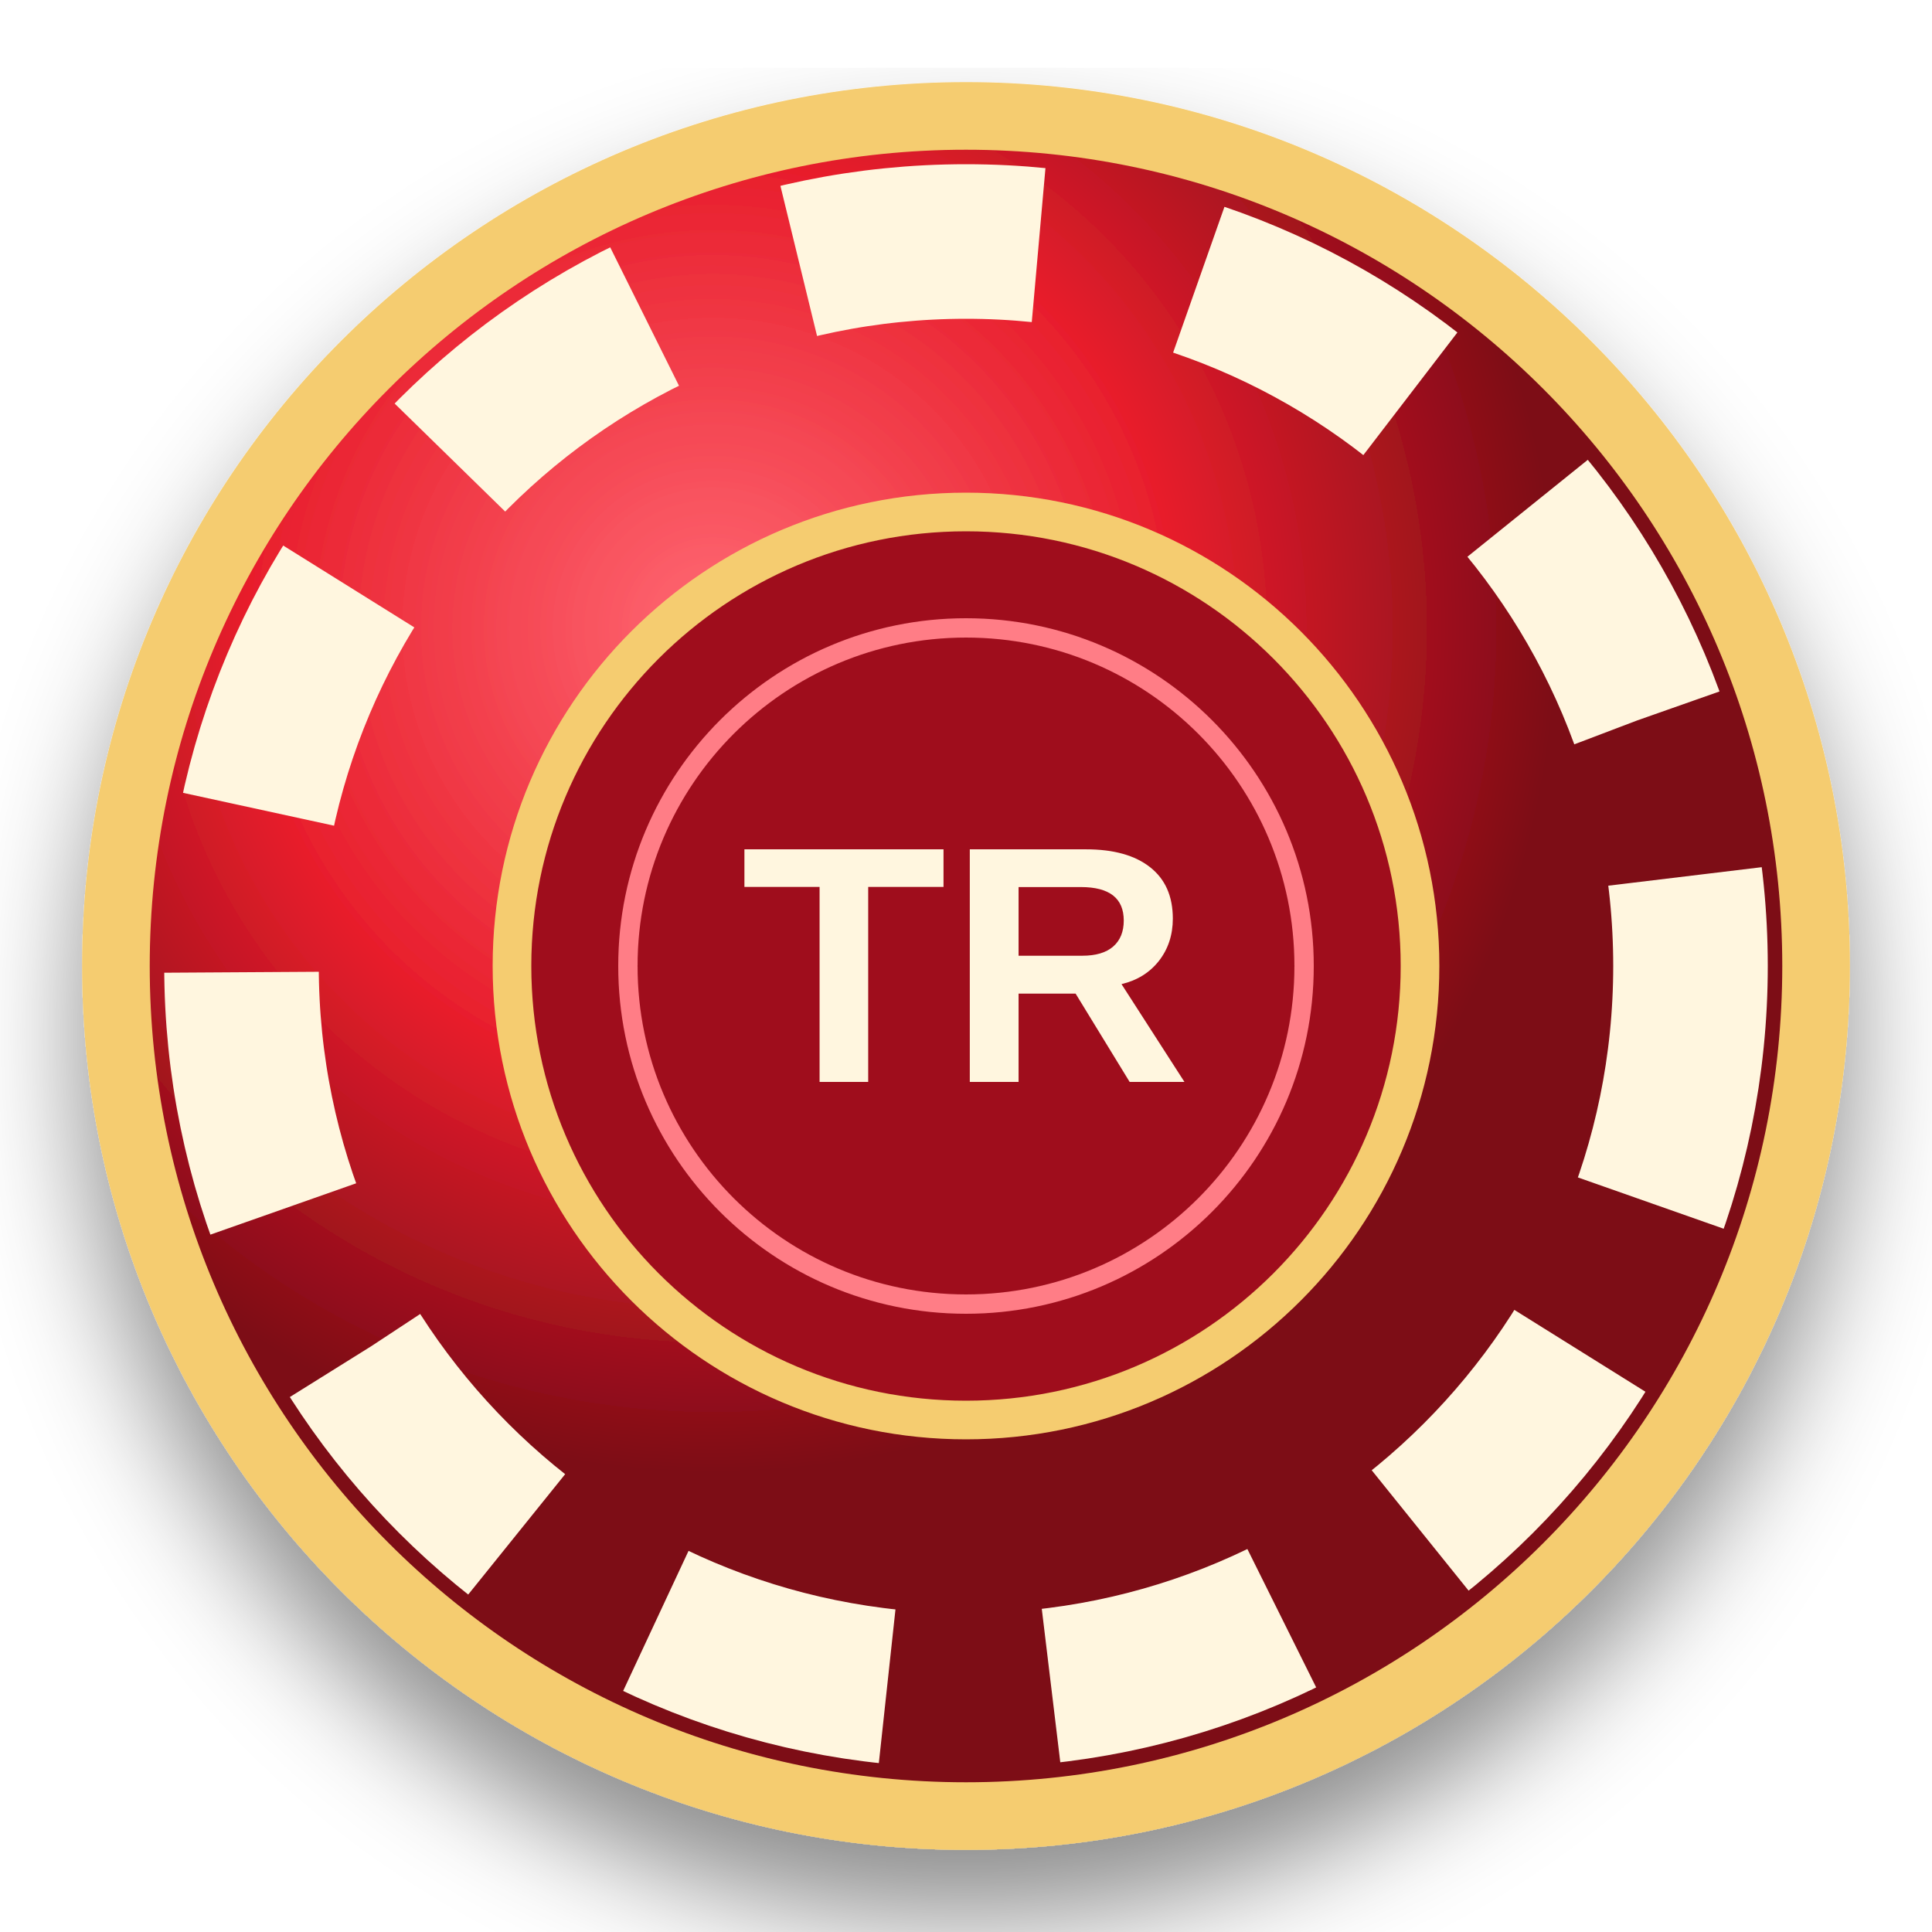
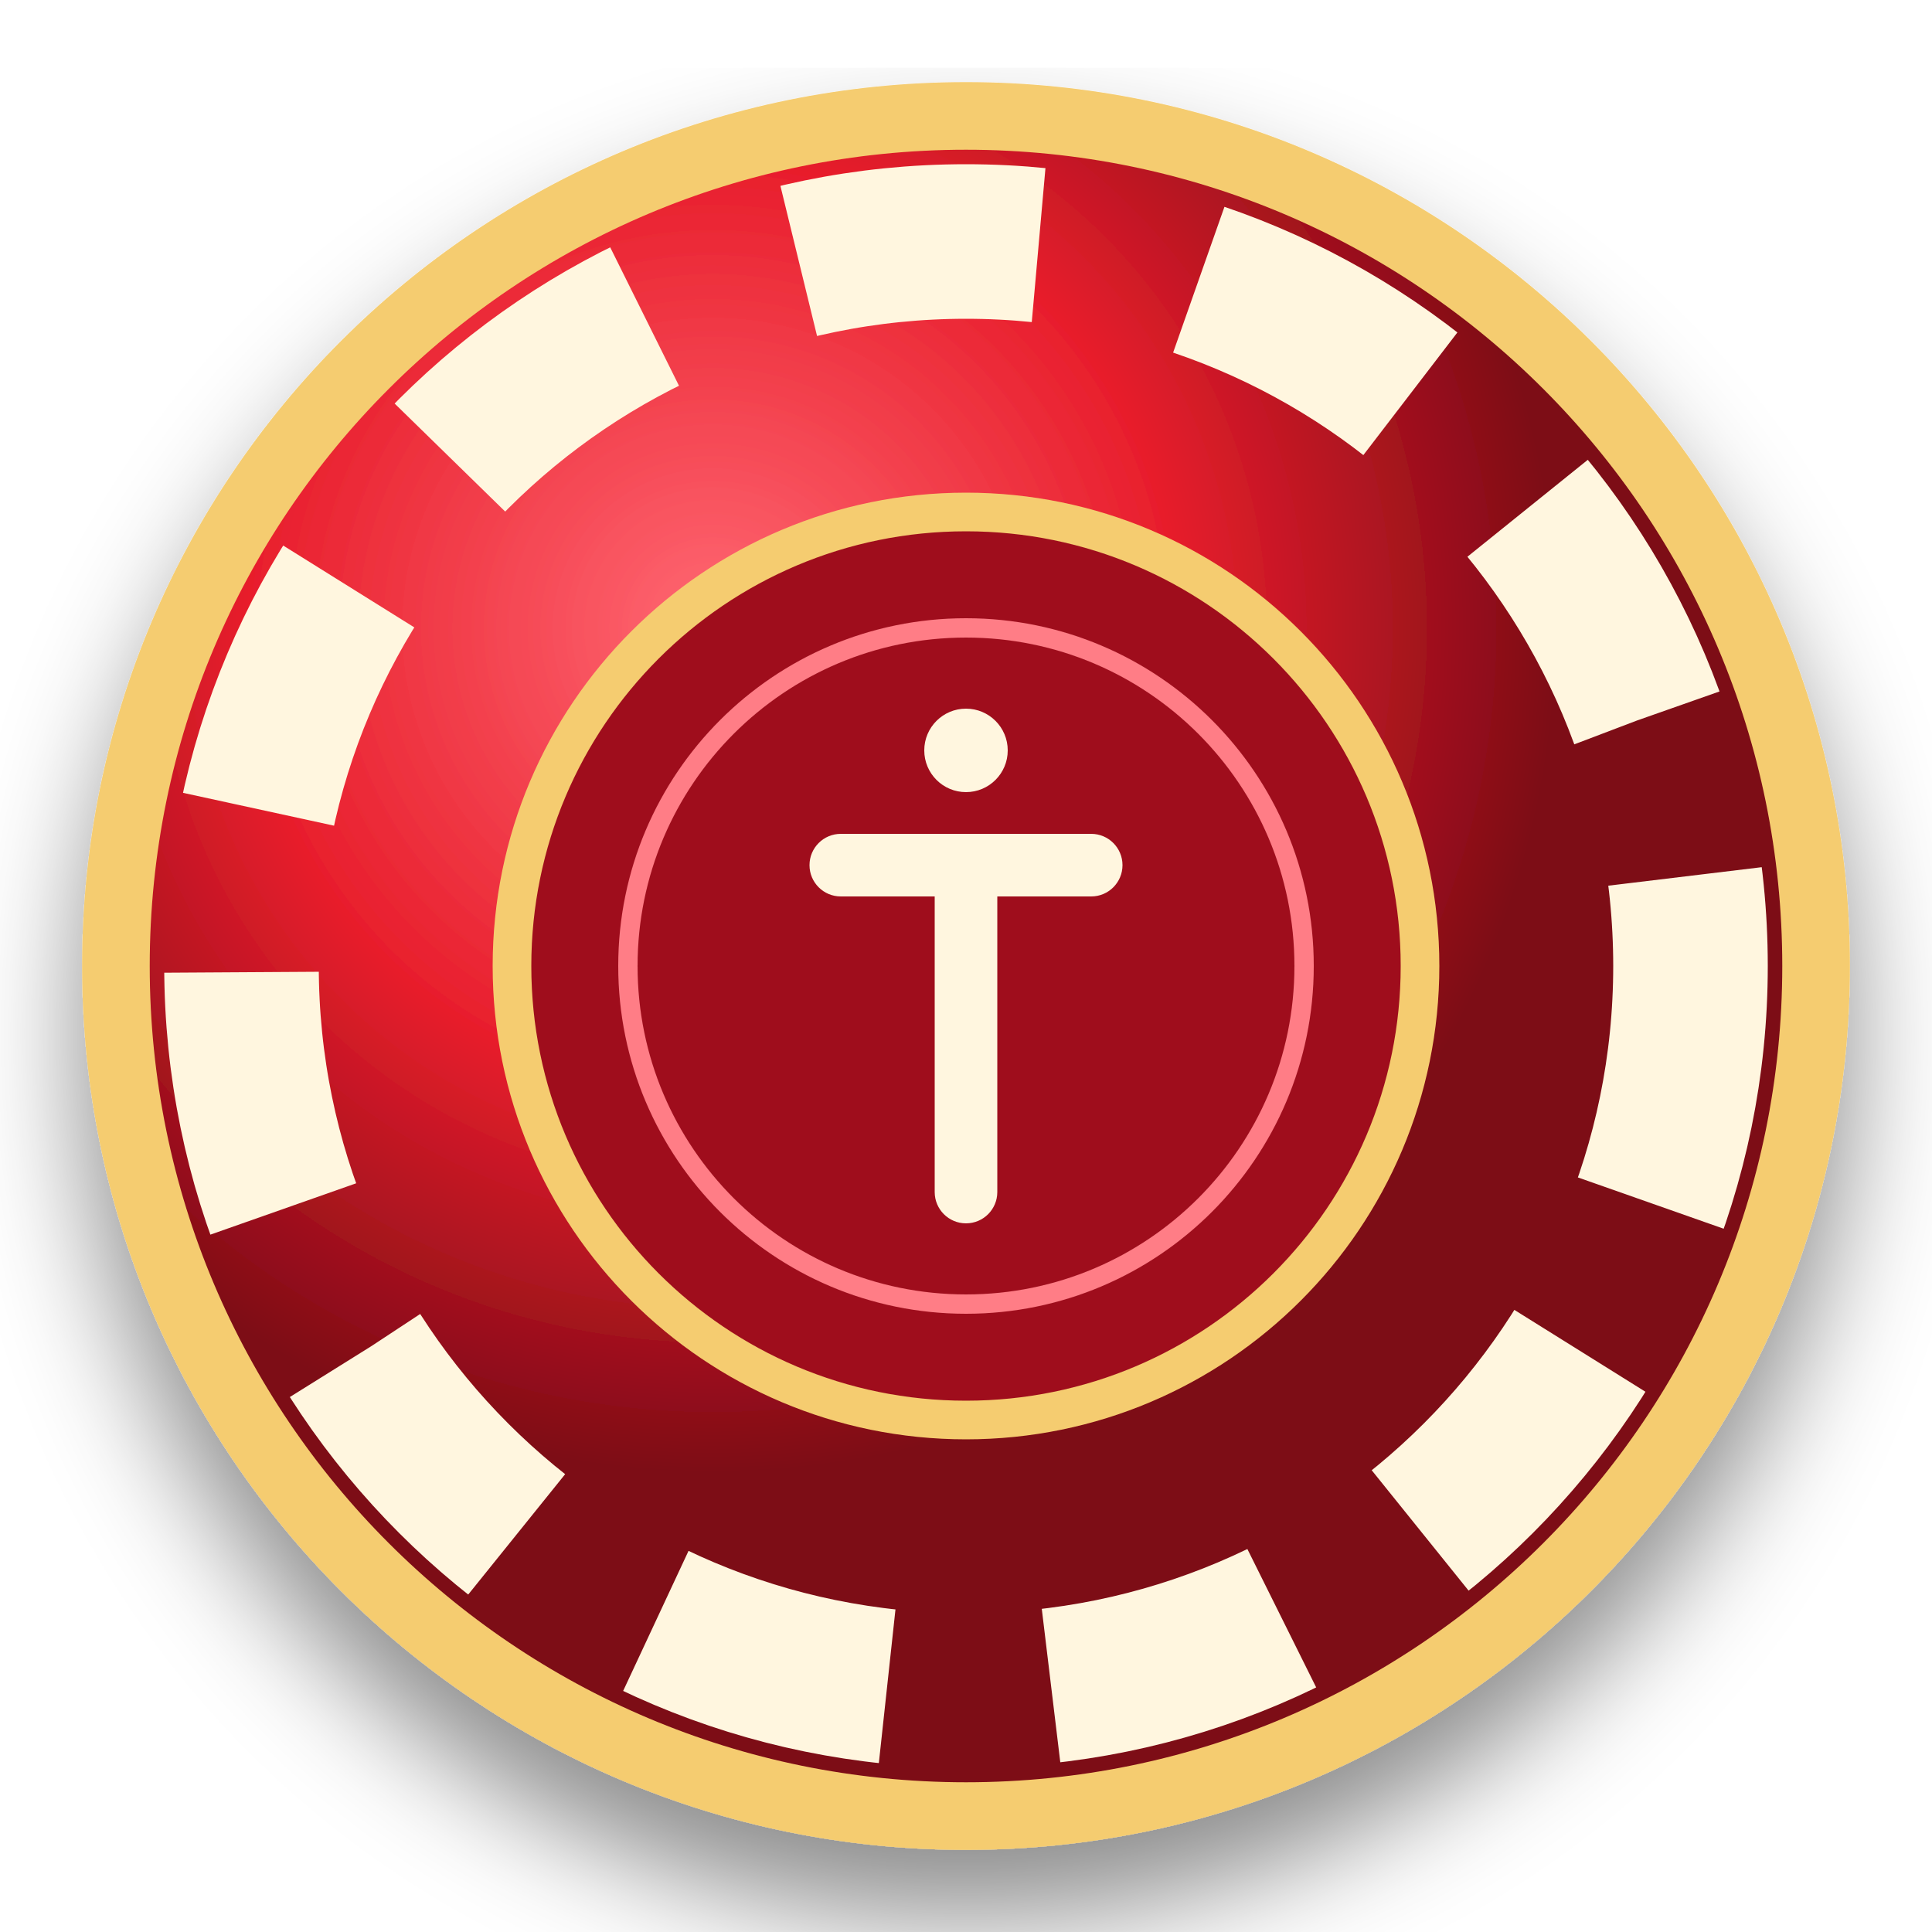
<svg xmlns="http://www.w3.org/2000/svg" viewBox="0 0 200 200">
  <defs>
    <radialGradient id="a" cx="35%" cy="30%">
      <stop stop-color="#ff6873" />
      <stop offset=".55" stop-color="#e81e2c" />
      <stop offset="1" stop-color="#7d0b16" />
    </radialGradient>
    <filter id="s">
      <feDropShadow dx="0" dy="7" stdDeviation="6" flood-opacity=".45" />
    </filter>
  </defs>
  <g filter="url(#s)">
    <circle cx="100" cy="100" r="88" fill="url(#a)" stroke="#f5cc70" stroke-width="7" />
    <g stroke="#fff6df" stroke-width="16" stroke-dasharray="25 17">
      <circle cx="100" cy="100" r="75" fill="none" />
    </g>
    <circle cx="100" cy="100" r="47" fill="#9f101e" stroke="#f5cc70" stroke-width="4" />
    <circle cx="100" cy="100" r="35" fill="none" stroke="#ff7d86" stroke-width="2" />
-     <text x="100" y="112" text-anchor="middle" font-family="Arial,sans-serif" font-size="35" font-weight="800" fill="#fff6df">TR</text>
+     <g transform="translate(71.2 71.2) scale(.36)" fill="#fff6df">
+       <circle cx="80" cy="18" r="12" />
+       <rect x="35" y="42" width="90" height="18" rx="9" />
+       <rect x="71" y="42" width="18" height="112" rx="9" />
+     </g>
  </g>
</svg>
